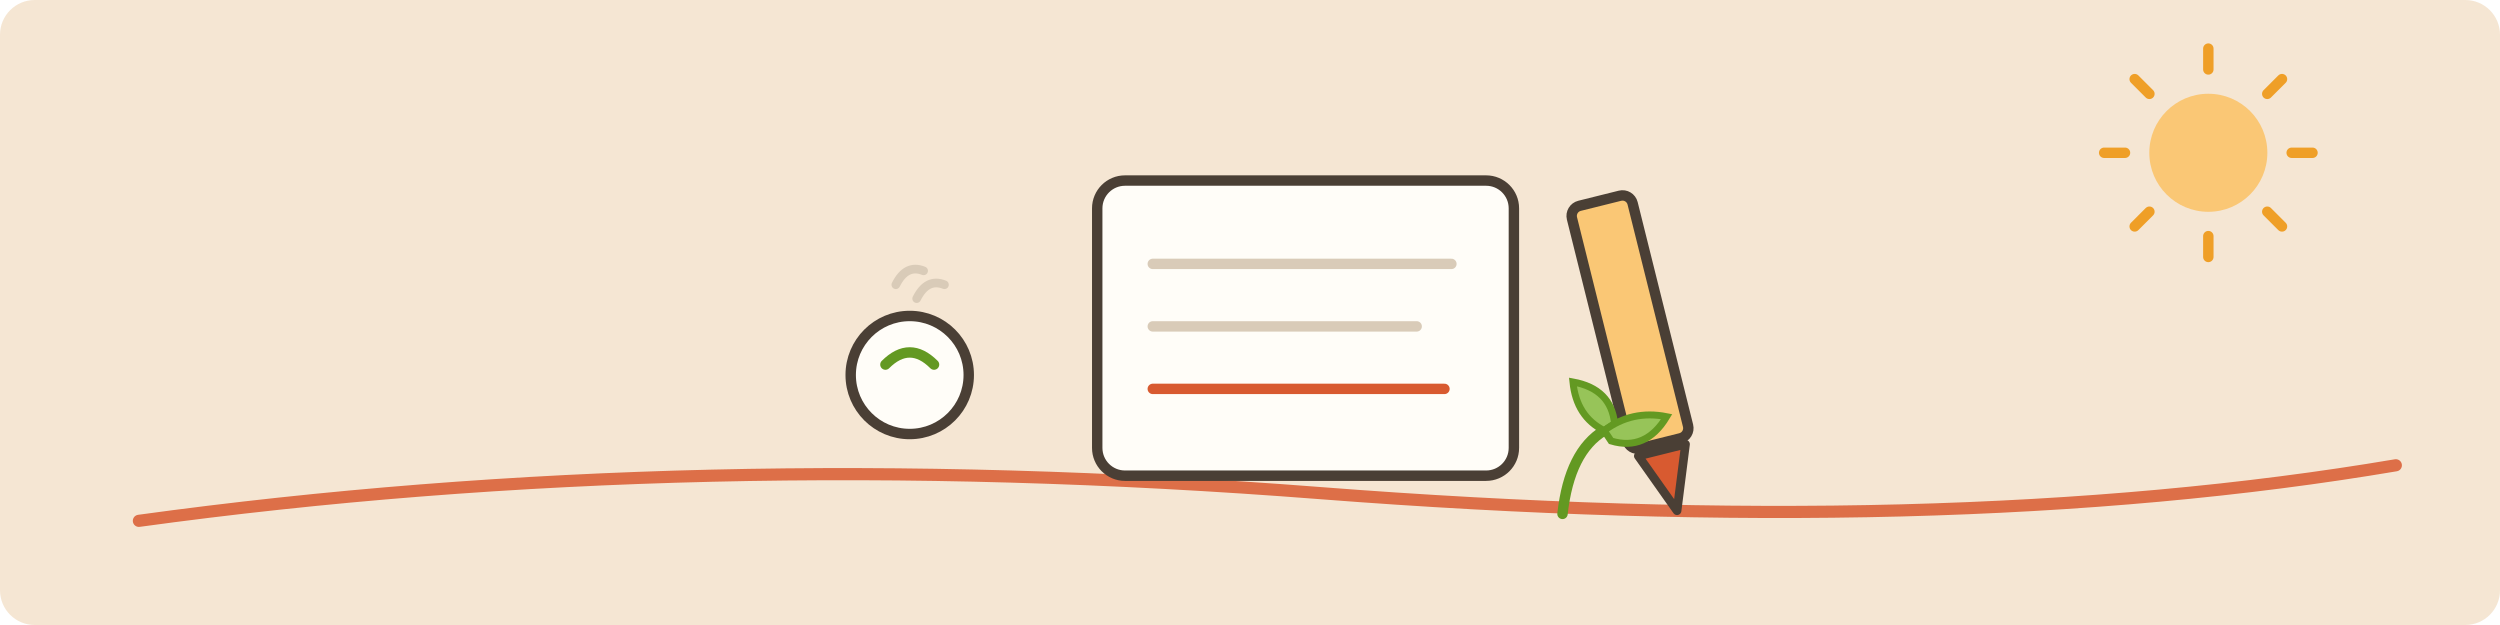
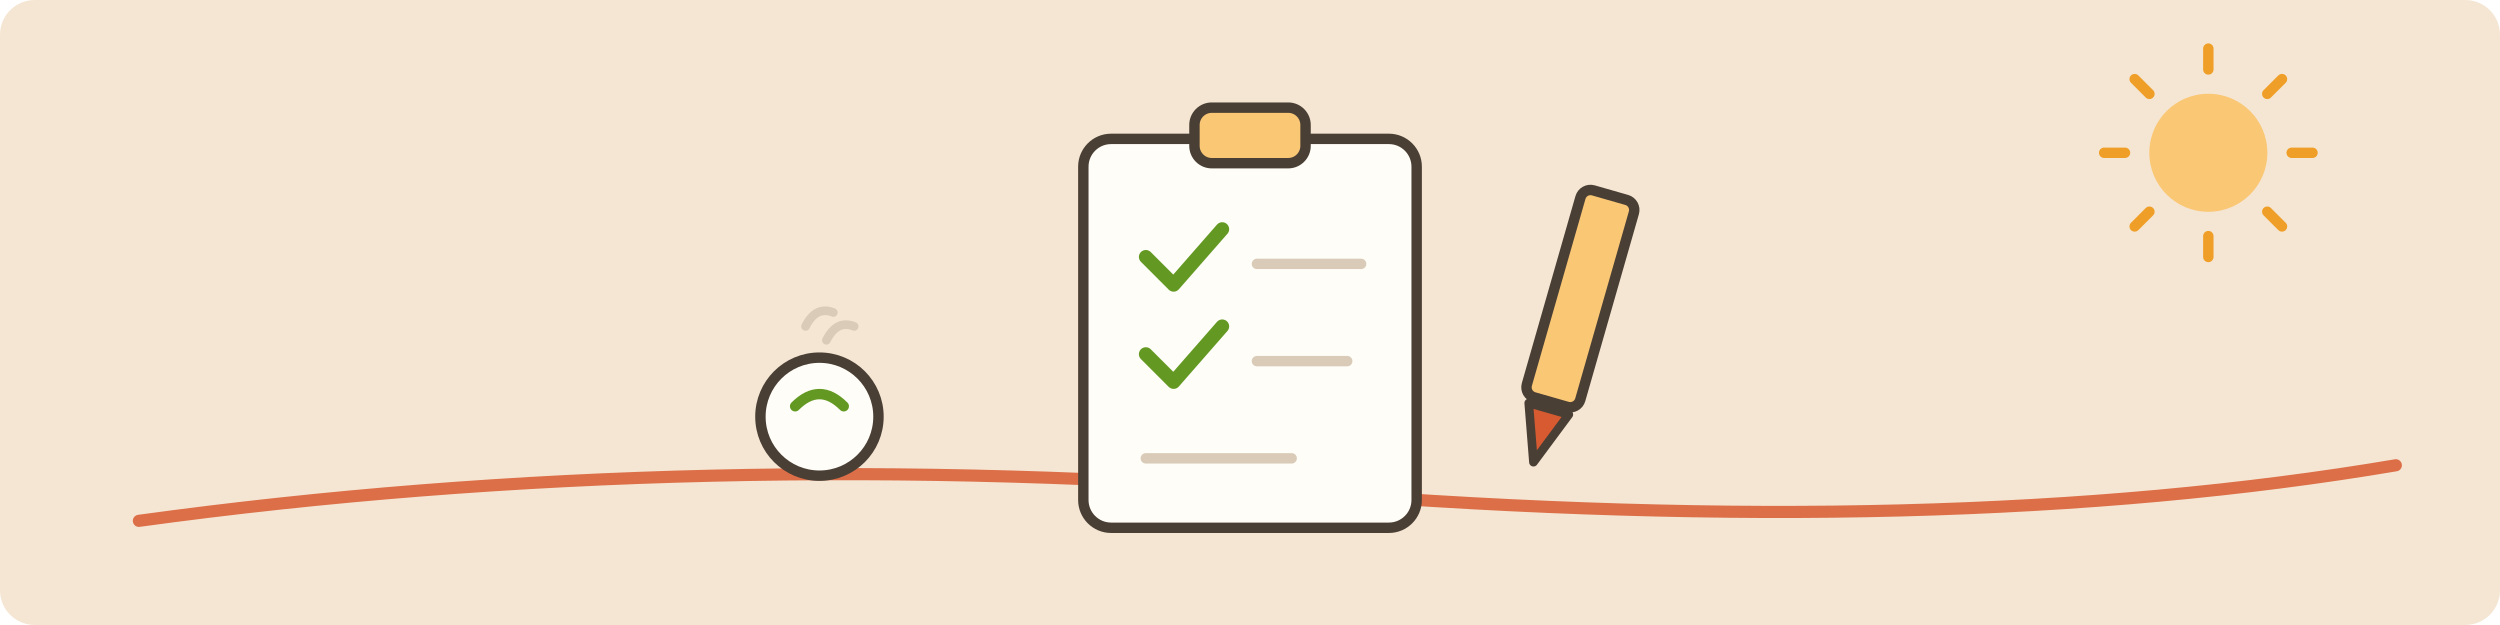
<svg xmlns="http://www.w3.org/2000/svg" width="720" height="180" viewBox="0 0 720 180" role="img" aria-hidden="true">
  <style>
.ec-bg{fill:#F5E6D3}
.ec-paper{fill:#FFFDF8}
.ec-ln{stroke:#4A3F35}
.ec-rule{stroke:#D9CBB8}
+ .ec-ink{fill:#4A3F35}
@media (prefers-color-scheme: dark){
.ec-bg{fill:#33251B}
.ec-paper{fill:#241D15}
.ec-ln{stroke:#EFE7DA}
.ec-rule{stroke:#5C5044}
+ .ec-ink{fill:#EFE7DA}
}
</style>
  <rect width="720" height="180" rx="10" class="ec-bg" />
  <g transform="translate(636,44)">
    <circle cx="0" cy="0" r="17" fill="#FAC775" />
    <line x1="0" y1="-24" x2="0" y2="-30" stroke="#EF9F27" stroke-width="3" stroke-linecap="round" transform="rotate(0)" />
    <line x1="0" y1="-24" x2="0" y2="-30" stroke="#EF9F27" stroke-width="3" stroke-linecap="round" transform="rotate(45)" />
    <line x1="0" y1="-24" x2="0" y2="-30" stroke="#EF9F27" stroke-width="3" stroke-linecap="round" transform="rotate(90)" />
    <line x1="0" y1="-24" x2="0" y2="-30" stroke="#EF9F27" stroke-width="3" stroke-linecap="round" transform="rotate(135)" />
    <line x1="0" y1="-24" x2="0" y2="-30" stroke="#EF9F27" stroke-width="3" stroke-linecap="round" transform="rotate(180)" />
    <line x1="0" y1="-24" x2="0" y2="-30" stroke="#EF9F27" stroke-width="3" stroke-linecap="round" transform="rotate(225)" />
    <line x1="0" y1="-24" x2="0" y2="-30" stroke="#EF9F27" stroke-width="3" stroke-linecap="round" transform="rotate(270)" />
    <line x1="0" y1="-24" x2="0" y2="-30" stroke="#EF9F27" stroke-width="3" stroke-linecap="round" transform="rotate(315)" />
  </g>
  <path d="M40 150 Q200 128 380 142 T690 134" fill="none" stroke="#D85A30" stroke-width="3.5" stroke-linecap="round" opacity="0.85" />
-   <g transform="translate(316,52)">
-     <rect width="120" height="85" rx="8" class="ec-paper ec-ln" stroke-width="3" />
-     <line x1="16" y1="24" x2="102" y2="24" class="ec-rule" stroke-width="3" stroke-linecap="round" />
-     <line x1="16" y1="42" x2="92" y2="42" class="ec-rule" stroke-width="3" stroke-linecap="round" />
-     <line x1="16" y1="60" x2="100" y2="60" stroke="#D85A30" stroke-width="3" stroke-linecap="round" />
+   <g transform="translate(312,40)">
+     <rect width="96" height="112" rx="8" class="ec-paper ec-ln" stroke-width="3" />
+     <rect x="32" y="-9" width="32" height="16" rx="5" fill="#FAC775" class="ec-ln" stroke-width="3" />
+     <path d="M18 34 l8 8 14 -16" fill="none" stroke="#639922" stroke-width="4" stroke-linecap="round" stroke-linejoin="round" />
+     <line x1="50" y1="36" x2="80" y2="36" class="ec-rule" stroke-width="3" stroke-linecap="round" />
+     <path d="M18 62 l8 8 14 -16" fill="none" stroke="#639922" stroke-width="4" stroke-linecap="round" stroke-linejoin="round" />
+     <line x1="50" y1="64" x2="76" y2="64" class="ec-rule" stroke-width="3" stroke-linecap="round" />
+     <line x1="18" y1="92" x2="60" y2="92" class="ec-rule" stroke-width="3" stroke-linecap="round" />
  </g>
-   <g transform="translate(262,108)">
+   <g transform="translate(456,54) rotate(16)">
+     <rect width="16" height="62" rx="3" fill="#FAC775" class="ec-ln" stroke-width="3" />
+     <path d="M2 64 L8 80 L14 64 Z" fill="#D85A30" class="ec-ln" stroke-width="2.5" stroke-linejoin="round" />
+   </g>
+   <g transform="translate(236,120)">
    <circle cx="0" cy="0" r="17" class="ec-paper ec-ln" stroke-width="3" />
    <path d="M-7 -3 Q0 -10 7 -3" fill="none" stroke="#639922" stroke-width="3" stroke-linecap="round" />
    <path d="M-4 -26 Q-1 -32 4 -30 M2 -22 Q5 -28 10 -26" fill="none" class="ec-rule" stroke-width="2.5" stroke-linecap="round" />
  </g>
-   <g transform="translate(452,60) rotate(-14)">
-     <rect width="18" height="72" rx="3" fill="#FAC775" class="ec-ln" stroke-width="3" />
-     <path d="M2 74 L9 92 L16 74 Z" fill="#D85A30" class="ec-ln" stroke-width="2.5" stroke-linejoin="round" />
-   </g>
-   <g transform="translate(450,148)">
-     <path d="M0 0 Q2 -18 12 -24" fill="none" stroke="#639922" stroke-width="3" stroke-linecap="round" />
-     <path d="M12 -24 Q4 -28 3 -38 Q14 -36 15 -26 Z" fill="#97C459" stroke="#639922" stroke-width="2" />
-     <path d="M12 -24 Q20 -30 30 -28 Q24 -18 14 -21 Z" fill="#97C459" stroke="#639922" stroke-width="2" />
-   </g>
</svg>
